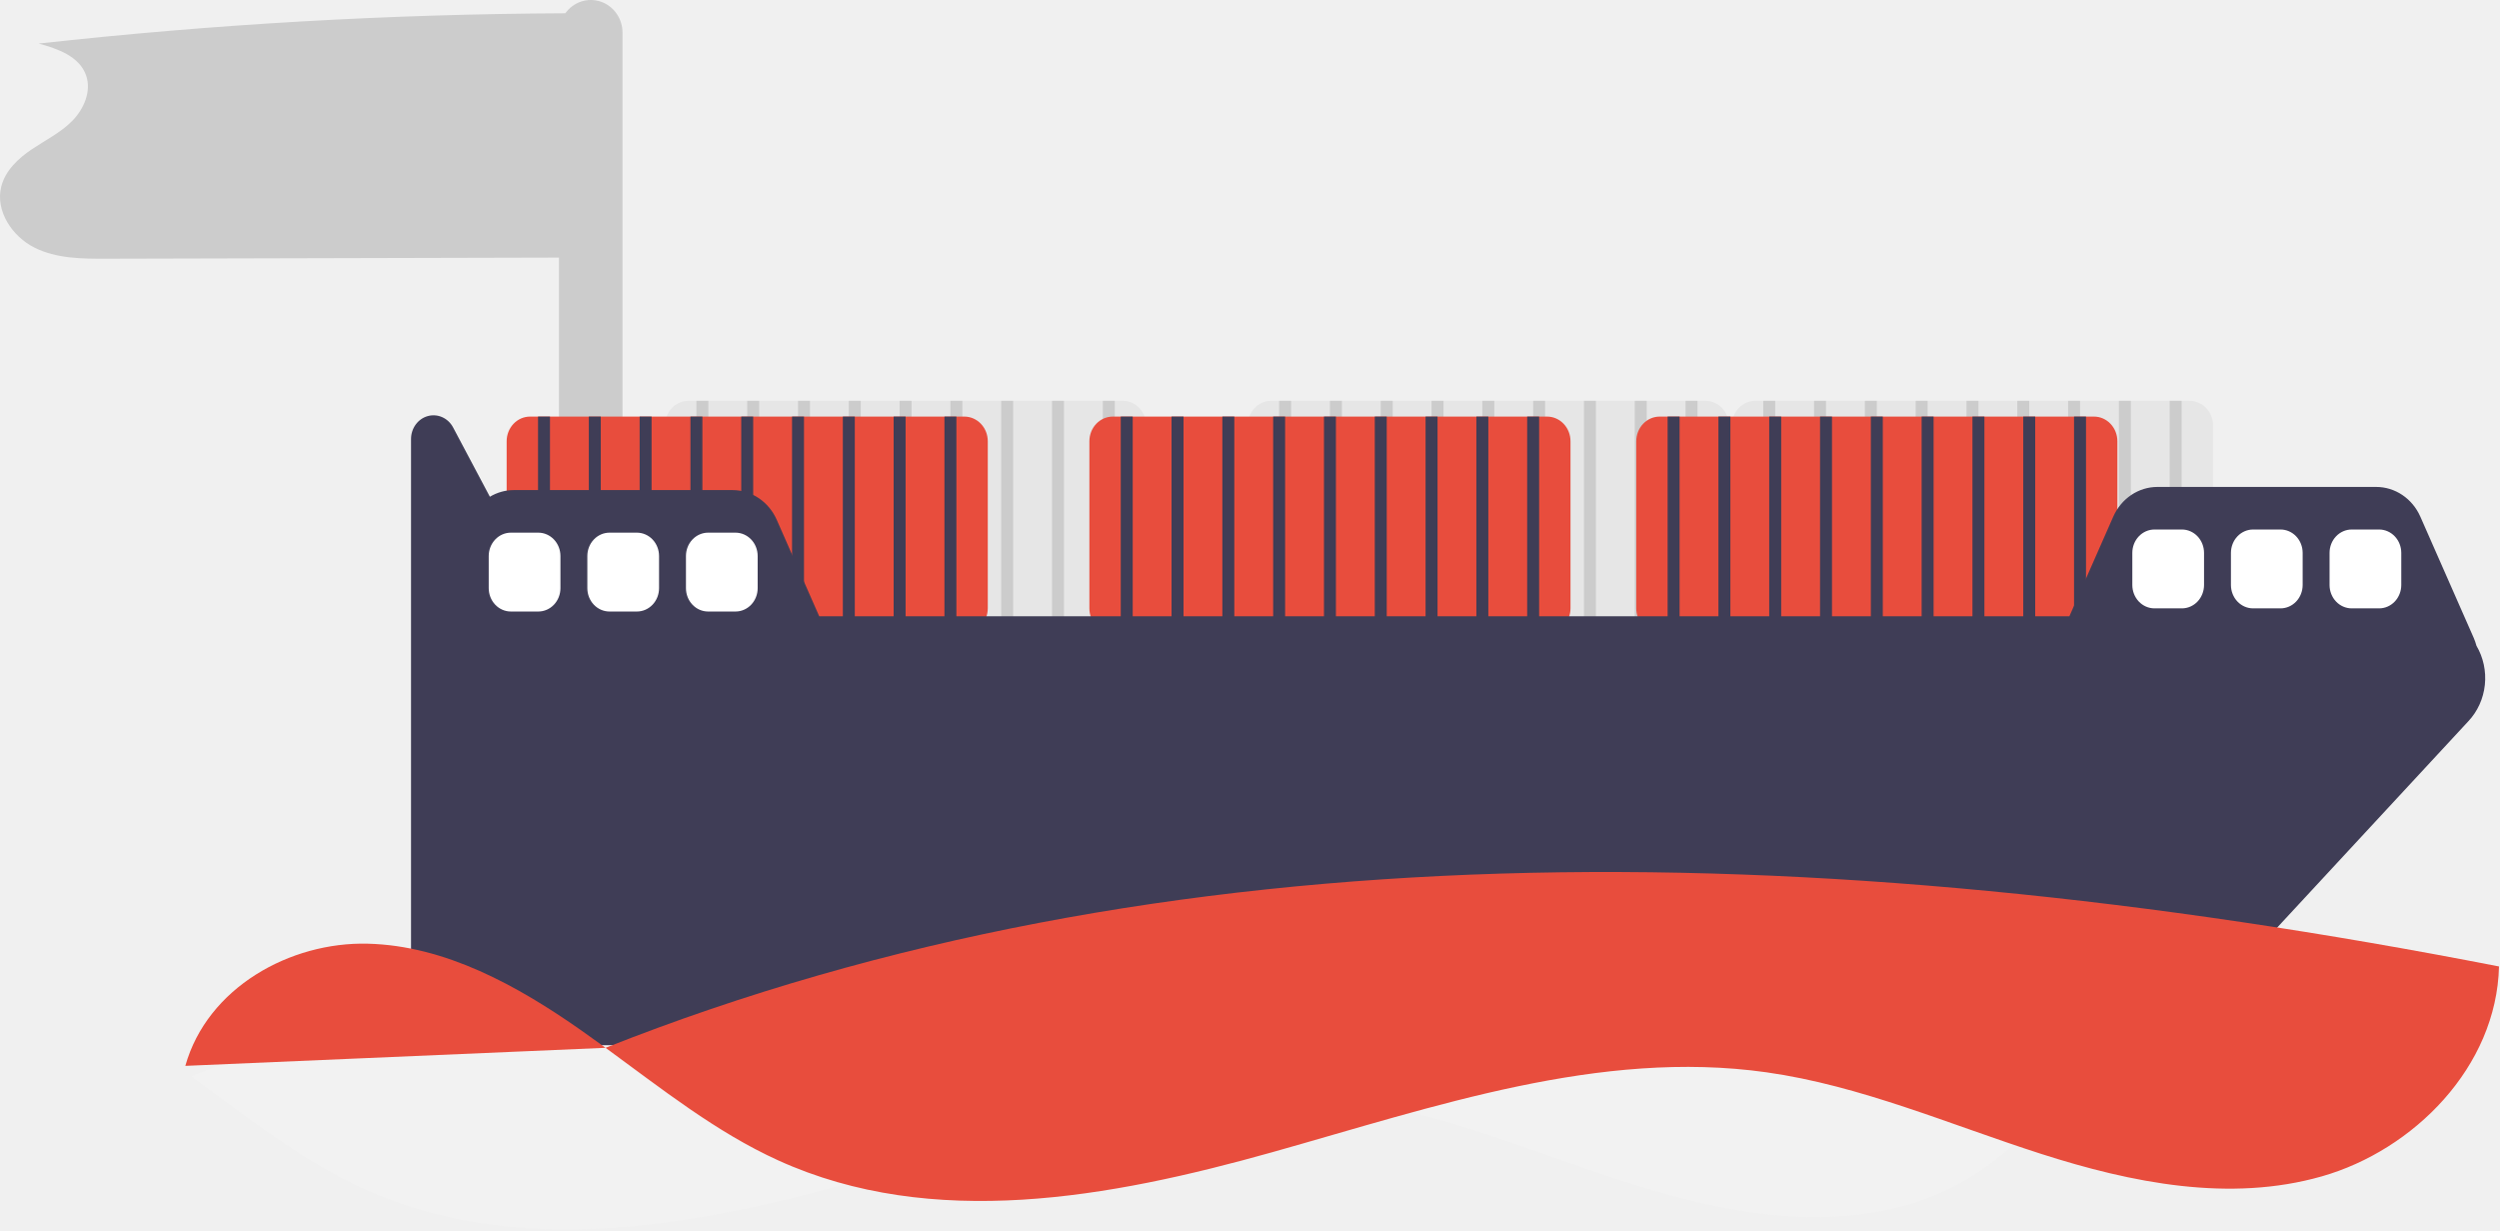
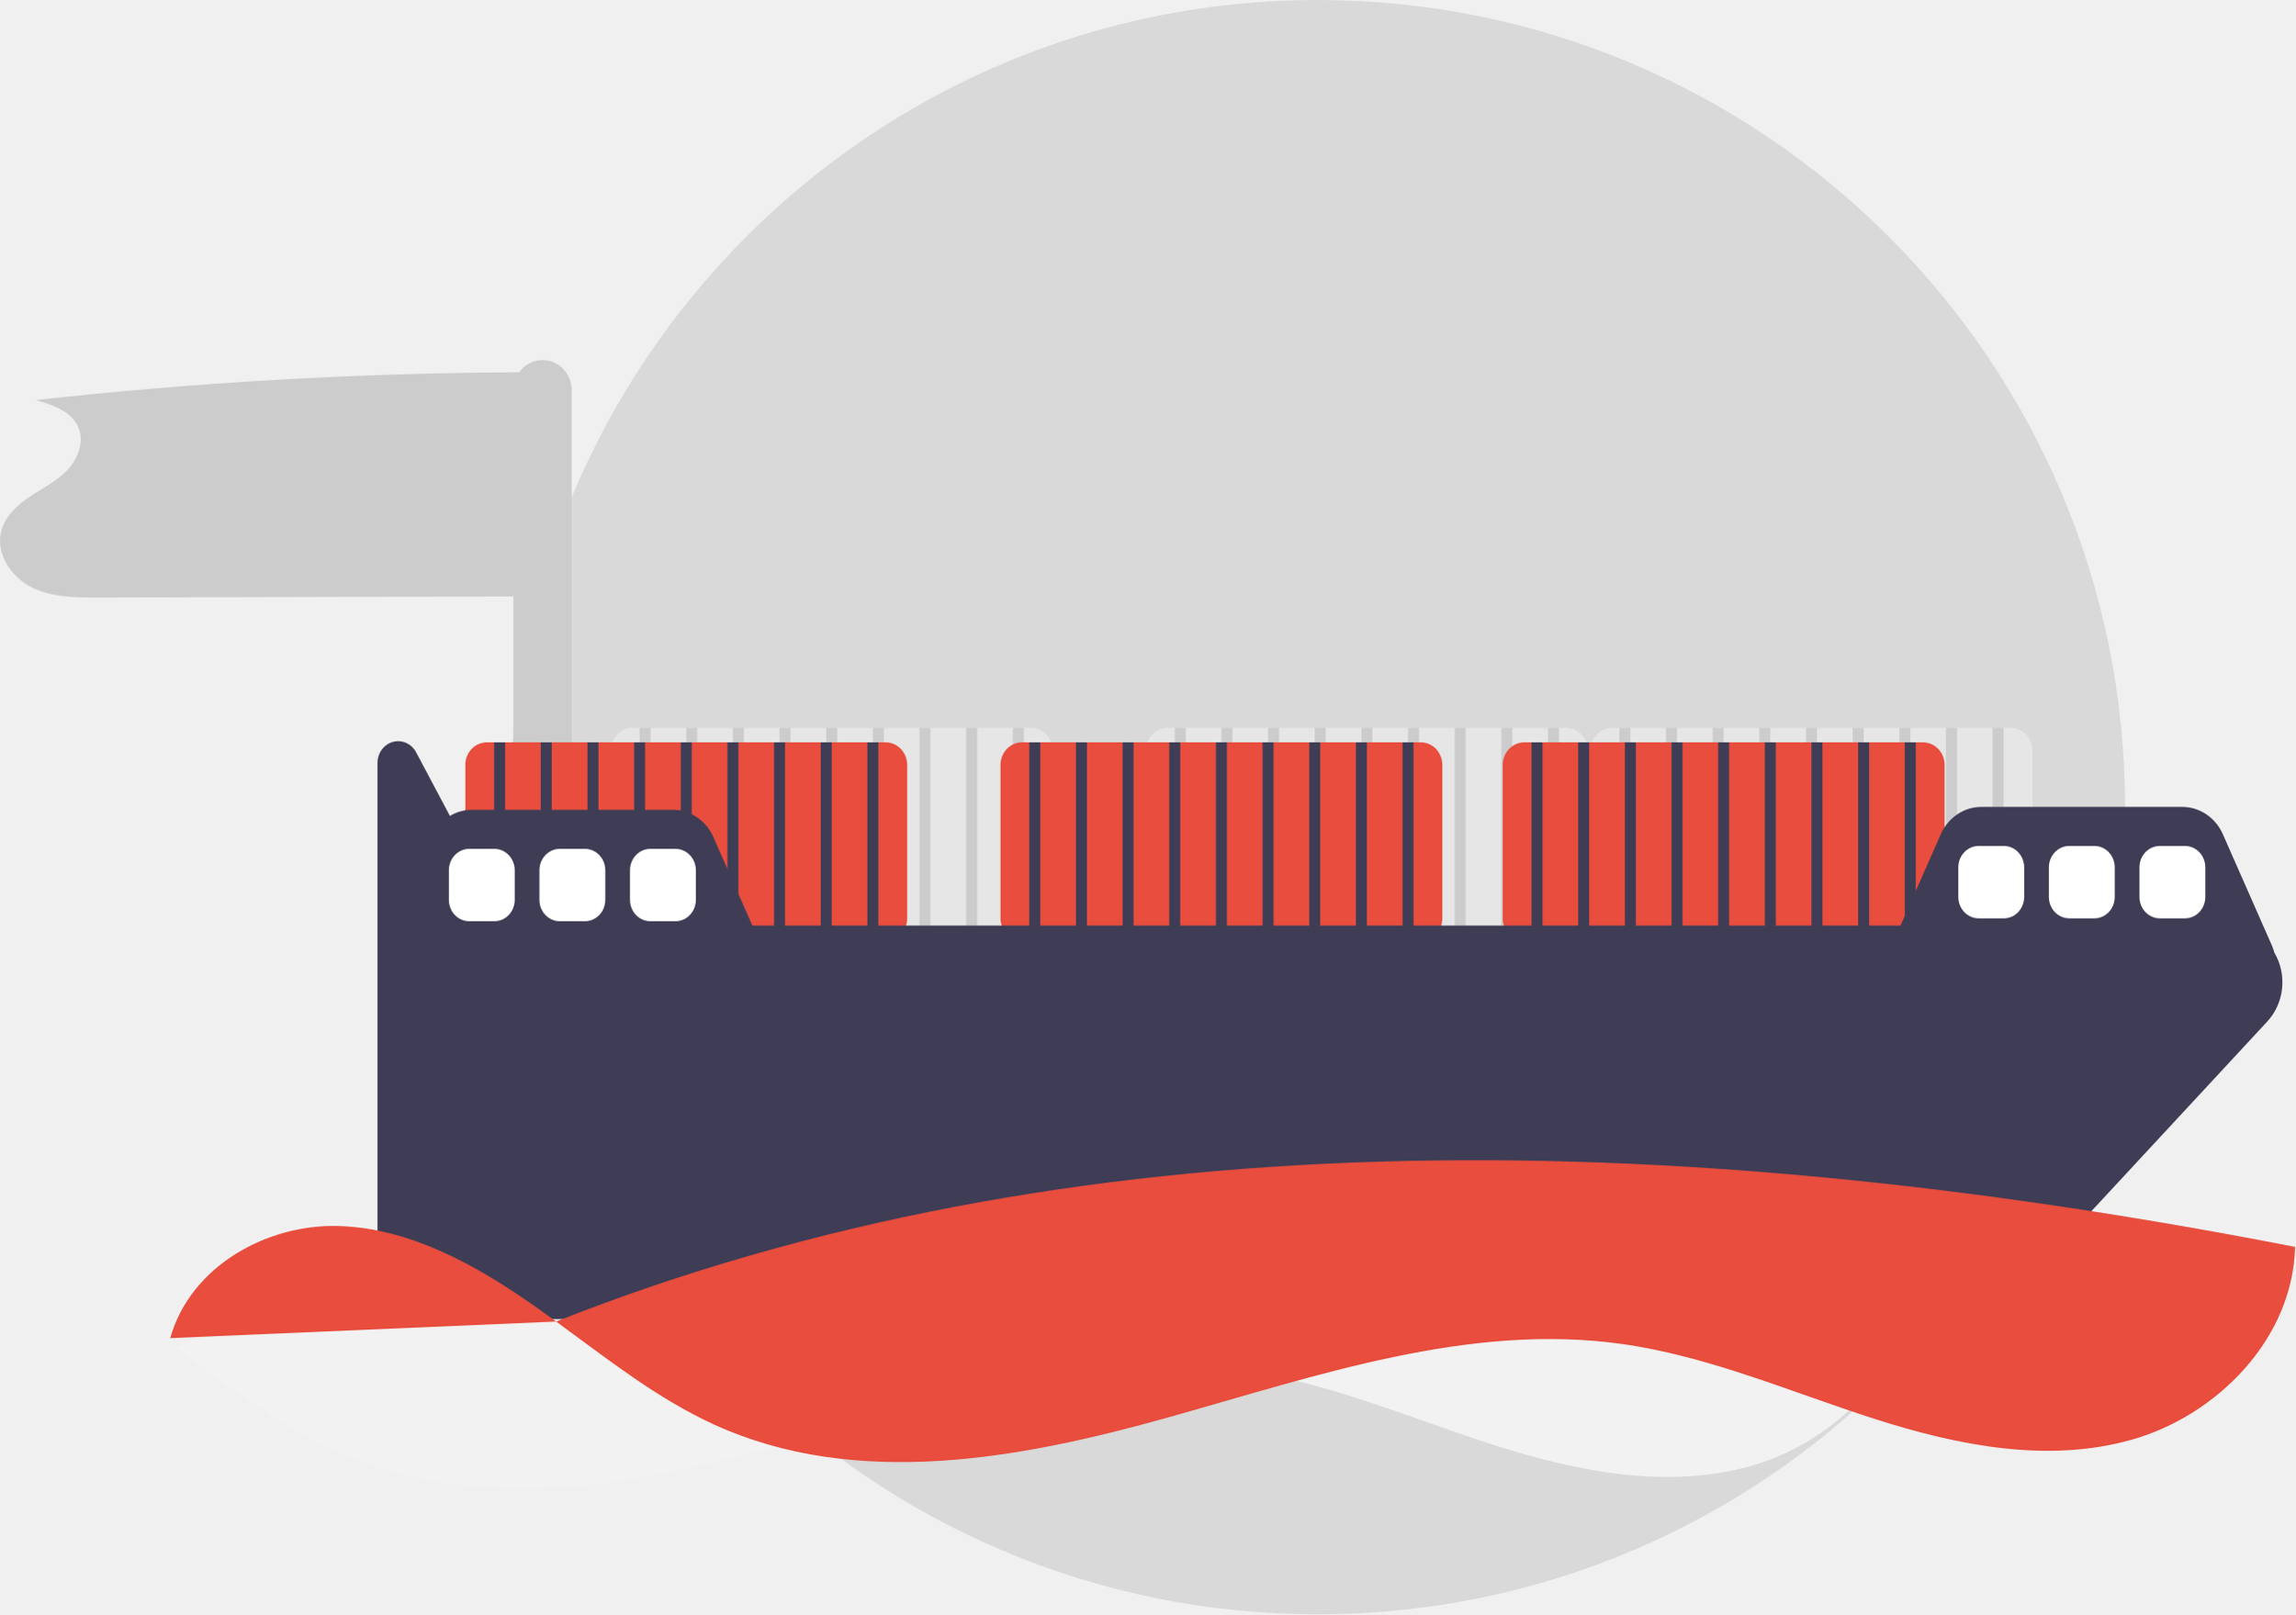
- <svg xmlns="http://www.w3.org/2000/svg" width="567" height="279" viewBox="0 0 567 279" fill="none">
-   <path d="M0.276 42.362C1.187 38.678 4.15 35.921 7.24 33.844C10.33 31.767 13.731 30.098 16.37 27.44C19.008 24.783 20.782 20.742 19.558 17.156C18.069 12.797 13.108 11.056 8.771 9.88C48.463 5.483 88.348 3.19 128.269 3.011C129.168 1.754 130.43 0.822 131.874 0.349C133.318 -0.125 134.87 -0.116 136.309 0.374C137.747 0.864 138.999 1.81 139.885 3.077C140.771 4.343 141.246 5.866 141.241 7.428V139.641H126.826V58.425C92.585 58.51 58.344 58.596 24.103 58.681C18.559 58.695 12.791 58.659 7.807 56.157C2.822 53.655 -1.093 47.898 0.276 42.362Z" fill="#CCCCCC" />
-   <path d="M184.719 187.583C167.154 187.139 148.324 197.523 143.326 215.293L238.673 211.198C236.87 209.883 235.059 208.585 233.239 207.303C218.61 197.037 202.284 188.026 184.719 187.583Z" fill="#F2F2F2" />
-   <path d="M43.401 244.104C56.08 253.351 68.454 263.219 82.582 269.638C117.564 285.533 157.835 278.12 194.643 267.789C231.452 257.458 269.025 244.332 306.778 249.657C328.186 252.676 348.397 261.512 369.061 268.142C389.724 274.771 411.958 279.211 432.806 273.259C453.654 267.306 472.459 248.432 473.004 225.653C315.612 194.951 169.691 194.039 43.401 244.104Z" fill="#F2F2F2" />
-   <path d="M254.751 90.908H156.193C154.787 90.909 153.439 91.499 152.444 92.547C151.45 93.596 150.891 95.019 150.89 96.502V134.386C150.891 135.87 151.45 137.292 152.444 138.341C153.439 139.39 154.787 139.979 156.193 139.98H254.751C256.157 139.979 257.505 139.39 258.499 138.341C259.493 137.292 260.052 135.87 260.053 134.386V96.502C260.052 95.019 259.493 93.596 258.499 92.547C257.505 91.499 256.157 90.909 254.751 90.908Z" fill="#E6E6E6" />
-   <path d="M160.722 90.908H158.01V139.98H160.722V90.908Z" fill="#CCCCCC" />
-   <path d="M172.248 90.908H169.536V139.98H172.248V90.908Z" fill="#CCCCCC" />
-   <path d="M183.775 90.908H181.063V139.98H183.775V90.908Z" fill="#CCCCCC" />
-   <path d="M195.301 90.908H192.589V139.98H195.301V90.908Z" fill="#CCCCCC" />
-   <path d="M206.828 90.908H204.116V139.98H206.828V90.908Z" fill="#CCCCCC" />
-   <path d="M218.354 90.908H215.642V139.98H218.354V90.908Z" fill="#CCCCCC" />
-   <path d="M229.881 90.908H227.169V139.98H229.881V90.908Z" fill="#CCCCCC" />
-   <path d="M241.407 90.908H238.695V139.98H241.407V90.908Z" fill="#CCCCCC" />
-   <path d="M252.934 90.908H250.222V139.98H252.934V90.908Z" fill="#CCCCCC" />
-   <path d="M496.808 90.908H398.249C396.843 90.909 395.495 91.499 394.501 92.547C393.507 93.596 392.948 95.019 392.947 96.502V134.386C392.948 135.87 393.507 137.292 394.501 138.341C395.495 139.39 396.843 139.979 398.249 139.98H496.808C498.214 139.979 499.562 139.39 500.556 138.341C501.55 137.292 502.109 135.87 502.11 134.386V96.502C502.109 95.019 501.55 93.596 500.556 92.547C499.562 91.499 498.214 90.909 496.808 90.908Z" fill="#E6E6E6" />
-   <path d="M402.779 90.908H400.066V139.98H402.779V90.908Z" fill="#CCCCCC" />
-   <path d="M414.305 90.908H411.593V139.98H414.305V90.908Z" fill="#CCCCCC" />
-   <path d="M425.832 90.908H423.119V139.98H425.832V90.908Z" fill="#CCCCCC" />
-   <path d="M437.358 90.908H434.646V139.98H437.358V90.908Z" fill="#CCCCCC" />
-   <path d="M448.885 90.908H446.172V139.98H448.885V90.908Z" fill="#CCCCCC" />
-   <path d="M460.411 90.908H457.699V139.98H460.411V90.908Z" fill="#CCCCCC" />
-   <path d="M471.938 90.908H469.226V139.98H471.938V90.908Z" fill="#CCCCCC" />
-   <path d="M483.464 90.908H480.752V139.98H483.464V90.908Z" fill="#CCCCCC" />
-   <path d="M494.991 90.908H492.279V139.98H494.991V90.908Z" fill="#CCCCCC" />
-   <path d="M386.967 90.908H288.408C287.003 90.909 285.654 91.499 284.66 92.547C283.666 93.596 283.107 95.019 283.106 96.502V134.386C283.107 135.87 283.666 137.292 284.66 138.341C285.654 139.39 287.002 139.979 288.408 139.98H386.967C388.373 139.979 389.721 139.39 390.715 138.341C391.709 137.292 392.268 135.87 392.269 134.386V96.502C392.268 95.019 391.709 93.596 390.715 92.547C389.721 91.499 388.373 90.909 386.967 90.908Z" fill="#E6E6E6" />
-   <path d="M292.938 90.908H290.226V139.98H292.938V90.908Z" fill="#CCCCCC" />
-   <path d="M304.464 90.908H301.752V139.98H304.464V90.908Z" fill="#CCCCCC" />
-   <path d="M315.991 90.908H313.279V139.98H315.991V90.908Z" fill="#CCCCCC" />
-   <path d="M327.517 90.908H324.805V139.98H327.517V90.908Z" fill="#CCCCCC" />
-   <path d="M339.044 90.908H336.332V139.98H339.044V90.908Z" fill="#CCCCCC" />
-   <path d="M350.57 90.908H347.858V139.98H350.57V90.908Z" fill="#CCCCCC" />
-   <path d="M362.097 90.908H359.385V139.98H362.097V90.908Z" fill="#CCCCCC" />
-   <path d="M373.623 90.908H370.911V139.98H373.623V90.908Z" fill="#CCCCCC" />
-   <path d="M385.15 90.908H382.438V139.98H385.15V90.908Z" fill="#CCCCCC" />
-   <path d="M475.111 94.485H376.552C375.146 94.486 373.798 95.075 372.804 96.124C371.81 97.173 371.251 98.595 371.25 100.079V137.963C371.251 139.446 371.81 140.869 372.804 141.917C373.798 142.966 375.146 143.556 376.552 143.557H475.111C476.517 143.556 477.865 142.966 478.859 141.917C479.853 140.869 480.412 139.446 480.413 137.963V100.079C480.412 98.595 479.853 97.173 478.859 96.124C477.865 95.075 476.517 94.486 475.111 94.485Z" fill="#E84D3D" />
-   <path d="M381.082 94.485H378.369V143.557H381.082V94.485Z" fill="#3F3D56" />
-   <path d="M392.608 94.485H389.896V143.557H392.608V94.485Z" fill="#3F3D56" />
-   <path d="M404.135 94.485H401.422V143.557H404.135V94.485Z" fill="#3F3D56" />
-   <path d="M415.661 94.485H412.949V143.557H415.661V94.485Z" fill="#3F3D56" />
-   <path d="M427.188 94.485H424.476V143.557H427.188V94.485Z" fill="#3F3D56" />
-   <path d="M438.714 94.485H436.002V143.557H438.714V94.485Z" fill="#3F3D56" />
-   <path d="M450.241 94.485H447.529V143.557H450.241V94.485Z" fill="#3F3D56" />
-   <path d="M461.767 94.485H459.055V143.557H461.767V94.485Z" fill="#3F3D56" />
-   <path d="M473.294 94.485H470.582V143.557H473.294V94.485Z" fill="#3F3D56" />
-   <path d="M351.031 94.485H252.473C251.067 94.486 249.719 95.075 248.725 96.124C247.73 97.173 247.172 98.595 247.171 100.079V137.963C247.172 139.446 247.73 140.869 248.725 141.917C249.719 142.966 251.067 143.556 252.473 143.557H351.031C352.437 143.556 353.785 142.966 354.779 141.917C355.774 140.869 356.333 139.446 356.333 137.963V100.079C356.333 98.595 355.774 97.173 354.779 96.124C353.785 95.075 352.437 94.486 351.031 94.485Z" fill="#E84D3D" />
-   <path d="M257.002 94.485H254.29V143.557H257.002V94.485Z" fill="#3F3D56" />
-   <path d="M268.529 94.485H265.817V143.557H268.529V94.485Z" fill="#3F3D56" />
-   <path d="M280.055 94.485H277.343V143.557H280.055V94.485Z" fill="#3F3D56" />
-   <path d="M291.582 94.485H288.87V143.557H291.582V94.485Z" fill="#3F3D56" />
-   <path d="M303.108 94.485H300.396V143.557H303.108V94.485Z" fill="#3F3D56" />
-   <path d="M314.635 94.485H311.923V143.557H314.635V94.485Z" fill="#3F3D56" />
-   <path d="M326.161 94.485H323.449V143.557H326.161V94.485Z" fill="#3F3D56" />
-   <path d="M337.688 94.485H334.976V143.557H337.688V94.485Z" fill="#3F3D56" />
-   <path d="M349.214 94.485H346.502V143.557H349.214V94.485Z" fill="#3F3D56" />
-   <path d="M218.815 94.485H120.257C118.851 94.486 117.503 95.075 116.509 96.124C115.515 97.173 114.956 98.595 114.955 100.079V137.963C114.956 139.446 115.515 140.869 116.509 141.917C117.503 142.966 118.851 143.556 120.257 143.557H218.815C220.221 143.556 221.569 142.966 222.564 141.917C223.558 140.869 224.117 139.446 224.118 137.963V100.079C224.117 98.595 223.558 97.173 222.564 96.124C221.569 95.075 220.221 94.486 218.815 94.485Z" fill="#E84D3D" />
-   <path d="M124.786 94.485H122.074V143.557H124.786V94.485Z" fill="#3F3D56" />
-   <path d="M136.313 94.485H133.601V143.557H136.313V94.485Z" fill="#3F3D56" />
-   <path d="M147.839 94.485H145.127V143.557H147.839V94.485Z" fill="#3F3D56" />
-   <path d="M159.366 94.485H156.654V143.557H159.366V94.485Z" fill="#3F3D56" />
-   <path d="M170.892 94.485H168.18V143.557H170.892V94.485Z" fill="#3F3D56" />
-   <path d="M182.419 94.485H179.707V143.557H182.419V94.485Z" fill="#3F3D56" />
-   <path d="M193.945 94.485H191.233V143.557H193.945V94.485Z" fill="#3F3D56" />
-   <path d="M205.472 94.485H202.76V143.557H205.472V94.485Z" fill="#3F3D56" />
-   <path d="M216.998 94.485H214.286V143.557H216.998V94.485Z" fill="#3F3D56" />
-   <path d="M561.883 146.454C561.72 145.836 561.509 145.232 561.254 144.649L549.154 117.183C548.266 115.168 546.851 113.462 545.075 112.267C543.299 111.072 541.237 110.437 539.131 110.437H489.499C487.392 110.437 485.33 111.072 483.554 112.267C481.778 113.462 480.363 115.168 479.475 117.183L469.526 139.766H185.871L176.237 117.898C175.35 115.883 173.935 114.178 172.159 112.982C170.383 111.787 168.32 111.152 166.214 111.152H116.582C114.677 111.153 112.805 111.674 111.147 112.665L102.802 96.943C102.251 95.905 101.39 95.089 100.352 94.623C99.314 94.157 98.159 94.067 97.068 94.368C95.977 94.668 95.011 95.342 94.321 96.283C93.632 97.225 93.258 98.381 93.258 99.571V223.044C93.258 224.883 93.601 226.705 94.269 228.404C94.936 230.104 95.914 231.648 97.147 232.949C98.38 234.25 99.844 235.282 101.454 235.986C103.065 236.69 104.792 237.052 106.536 237.052H486.353C488.121 237.052 489.872 236.679 491.502 235.956C493.132 235.232 494.609 234.172 495.846 232.838L560.054 163.568C562.14 161.349 563.456 158.452 563.787 155.346C564.119 152.241 563.448 149.108 561.883 146.454Z" fill="#3F3D56" />
-   <path d="M495.058 137.977H488.822C487.491 137.976 486.216 137.417 485.275 136.425C484.334 135.432 483.805 134.087 483.803 132.683V125.388C483.805 123.985 484.334 122.639 485.275 121.646C486.216 120.654 487.491 120.095 488.822 120.094H495.058C496.388 120.095 497.664 120.654 498.604 121.646C499.545 122.639 500.074 123.985 500.076 125.388V132.683C500.074 134.087 499.545 135.432 498.604 136.425C497.664 137.417 496.388 137.976 495.058 137.977Z" fill="white" />
-   <path d="M517.433 137.977H511.197C509.866 137.976 508.59 137.417 507.65 136.425C506.709 135.432 506.18 134.087 506.178 132.683V125.388C506.18 123.985 506.709 122.639 507.65 121.646C508.59 120.654 509.866 120.095 511.197 120.094H517.433C518.763 120.095 520.039 120.654 520.979 121.646C521.92 122.639 522.449 123.985 522.451 125.388V132.683C522.449 134.087 521.92 135.432 520.979 136.425C520.039 137.417 518.763 137.976 517.433 137.977Z" fill="white" />
-   <path d="M539.808 137.977H533.572C532.241 137.976 530.965 137.417 530.025 136.425C529.084 135.432 528.555 134.087 528.553 132.683V125.388C528.555 123.985 529.084 122.639 530.025 121.646C530.965 120.654 532.241 120.095 533.572 120.094H539.808C541.138 120.095 542.414 120.654 543.354 121.646C544.295 122.639 544.824 123.985 544.826 125.388V132.683C544.824 134.087 544.295 135.432 543.354 136.425C542.414 137.417 541.138 137.976 539.808 137.977Z" fill="white" />
-   <path d="M122.141 138.693H115.905C114.575 138.691 113.299 138.133 112.358 137.14C111.417 136.148 110.888 134.802 110.887 133.398V126.104C110.888 124.7 111.417 123.354 112.358 122.362C113.299 121.369 114.575 120.811 115.905 120.809H122.141C123.471 120.811 124.747 121.369 125.688 122.362C126.629 123.354 127.158 124.7 127.159 126.104V133.398C127.158 134.802 126.629 136.148 125.688 137.14C124.747 138.133 123.471 138.691 122.141 138.693Z" fill="white" />
-   <path d="M144.516 138.693H138.28C136.949 138.691 135.674 138.133 134.733 137.14C133.792 136.148 133.263 134.802 133.262 133.398V126.104C133.263 124.7 133.792 123.354 134.733 122.362C135.674 121.369 136.949 120.811 138.28 120.809H144.516C145.846 120.811 147.122 121.369 148.063 122.362C149.004 123.354 149.533 124.7 149.534 126.104V133.398C149.533 134.802 149.004 136.148 148.063 137.14C147.122 138.133 145.846 138.691 144.516 138.693Z" fill="white" />
-   <path d="M166.891 138.693H160.655C159.324 138.691 158.049 138.133 157.108 137.14C156.167 136.148 155.638 134.802 155.637 133.398V126.104C155.638 124.7 156.167 123.354 157.108 122.362C158.049 121.369 159.324 120.811 160.655 120.809H166.891C168.221 120.811 169.497 121.369 170.438 122.362C171.379 123.354 171.908 124.7 171.909 126.104V133.398C171.908 134.802 171.379 136.148 170.438 137.14C169.497 138.133 168.221 138.691 166.891 138.693Z" fill="white" />
-   <path d="M83.442 214.029C65.877 213.585 47.047 223.968 42.049 241.739L137.397 237.644C135.593 236.329 133.782 235.03 131.963 233.748C117.333 223.483 101.007 214.472 83.442 214.029Z" fill="#E84D3D" />
-   <path d="M137.397 237.644C150.076 246.891 162.45 256.759 176.578 263.178C211.56 279.073 251.831 271.66 288.639 261.329C325.447 250.998 363.021 237.872 400.774 243.197C422.182 246.216 442.392 255.053 463.056 261.682C483.72 268.312 505.953 272.751 526.802 266.799C547.65 260.847 566.455 241.972 567 219.193C409.607 188.491 263.687 187.579 137.397 237.644Z" fill="#E84D3D" />
+ <svg xmlns="http://www.w3.org/2000/svg" width="567" height="399" viewBox="0 0 567 399" fill="none">
+   <circle cx="325.5" cy="199.5" r="199.5" fill="#D9D9D9" />
+   <path d="M0.276 131.362C1.187 127.677 4.15 124.921 7.24 122.844C10.33 120.767 13.731 119.098 16.37 116.44C19.008 113.783 20.782 109.742 19.558 106.156C18.069 101.797 13.108 100.055 8.771 98.88C48.463 94.483 88.348 92.19 128.269 92.011C129.168 90.754 130.43 89.822 131.874 89.349C133.318 88.875 134.87 88.884 136.309 89.374C137.747 89.864 138.999 90.81 139.885 92.077C140.771 93.343 141.246 94.866 141.241 96.428V228.641H126.826V147.425C92.585 147.51 58.344 147.596 24.103 147.681C18.559 147.695 12.791 147.659 7.807 145.157C2.822 142.655 -1.093 136.898 0.276 131.362Z" fill="#CCCCCC" />
+   <path d="M184.719 276.583C167.154 276.139 148.324 286.523 143.326 304.293L238.673 300.198C236.87 298.883 235.059 297.585 233.239 296.303C218.61 286.037 202.284 277.026 184.719 276.583Z" fill="#F2F2F2" />
+   <path d="M43.401 333.104C56.08 342.351 68.454 352.219 82.582 358.638C117.564 374.533 157.835 367.12 194.643 356.789C231.452 346.458 269.025 333.332 306.778 338.657C328.186 341.676 348.397 350.512 369.061 357.142C389.724 363.771 411.958 368.211 432.806 362.259C453.654 356.306 472.459 337.432 473.004 314.653C315.612 283.951 169.691 283.039 43.401 333.104Z" fill="#F2F2F2" />
+   <path d="M254.751 179.908H156.193C154.787 179.909 153.439 180.499 152.444 181.547C151.45 182.596 150.891 184.019 150.89 185.502V223.386C150.891 224.87 151.45 226.292 152.444 227.341C153.439 228.39 154.787 228.979 156.193 228.98H254.751C256.157 228.979 257.505 228.39 258.499 227.341C259.493 226.292 260.052 224.87 260.053 223.386V185.502C260.052 184.019 259.493 182.596 258.499 181.547C257.505 180.499 256.157 179.909 254.751 179.908V179.908Z" fill="#E6E6E6" />
+   <path d="M160.722 179.908H158.01V228.98H160.722V179.908Z" fill="#CCCCCC" />
+   <path d="M172.248 179.908H169.536V228.98H172.248V179.908Z" fill="#CCCCCC" />
+   <path d="M183.775 179.908H181.063V228.98H183.775V179.908Z" fill="#CCCCCC" />
+   <path d="M195.301 179.908H192.589V228.98H195.301V179.908Z" fill="#CCCCCC" />
+   <path d="M206.828 179.908H204.116V228.98H206.828V179.908Z" fill="#CCCCCC" />
+   <path d="M218.354 179.908H215.642V228.98H218.354V179.908Z" fill="#CCCCCC" />
+   <path d="M229.881 179.908H227.169V228.98H229.881V179.908Z" fill="#CCCCCC" />
+   <path d="M241.407 179.908H238.695V228.98H241.407V179.908Z" fill="#CCCCCC" />
+   <path d="M252.934 179.908H250.222V228.98H252.934V179.908Z" fill="#CCCCCC" />
+   <path d="M496.808 179.908H398.249C396.843 179.909 395.495 180.499 394.501 181.547C393.507 182.596 392.948 184.019 392.947 185.502V223.386C392.948 224.87 393.507 226.292 394.501 227.341C395.495 228.39 396.843 228.979 398.249 228.98H496.808C498.214 228.979 499.562 228.39 500.556 227.341C501.55 226.292 502.109 224.87 502.11 223.386V185.502C502.109 184.019 501.55 182.596 500.556 181.547C499.562 180.499 498.214 179.909 496.808 179.908V179.908Z" fill="#E6E6E6" />
+   <path d="M402.779 179.908H400.066V228.98H402.779V179.908Z" fill="#CCCCCC" />
+   <path d="M414.305 179.908H411.593V228.98H414.305V179.908Z" fill="#CCCCCC" />
+   <path d="M425.832 179.908H423.119V228.98H425.832V179.908Z" fill="#CCCCCC" />
+   <path d="M437.358 179.908H434.646V228.98H437.358V179.908Z" fill="#CCCCCC" />
+   <path d="M448.885 179.908H446.172V228.98H448.885V179.908Z" fill="#CCCCCC" />
+   <path d="M460.411 179.908H457.699V228.98H460.411V179.908Z" fill="#CCCCCC" />
+   <path d="M471.938 179.908H469.226V228.98H471.938V179.908Z" fill="#CCCCCC" />
+   <path d="M483.464 179.908H480.752V228.98H483.464V179.908Z" fill="#CCCCCC" />
+   <path d="M494.991 179.908H492.279V228.98H494.991V179.908Z" fill="#CCCCCC" />
+   <path d="M386.967 179.908H288.408C287.003 179.909 285.654 180.499 284.66 181.547C283.666 182.596 283.107 184.019 283.106 185.502V223.386C283.107 224.87 283.666 226.292 284.66 227.341C285.654 228.39 287.002 228.979 288.408 228.98H386.967C388.373 228.979 389.721 228.39 390.715 227.341C391.709 226.292 392.268 224.87 392.269 223.386V185.502C392.268 184.019 391.709 182.596 390.715 181.547C389.721 180.499 388.373 179.909 386.967 179.908V179.908Z" fill="#E6E6E6" />
+   <path d="M292.938 179.908H290.226V228.98H292.938V179.908Z" fill="#CCCCCC" />
+   <path d="M304.464 179.908H301.752V228.98H304.464V179.908Z" fill="#CCCCCC" />
+   <path d="M315.991 179.908H313.279V228.98H315.991V179.908Z" fill="#CCCCCC" />
+   <path d="M327.517 179.908H324.805V228.98H327.517V179.908Z" fill="#CCCCCC" />
+   <path d="M339.044 179.908H336.332V228.98H339.044V179.908Z" fill="#CCCCCC" />
+   <path d="M350.57 179.908H347.858V228.98H350.57V179.908Z" fill="#CCCCCC" />
+   <path d="M362.097 179.908H359.385V228.98H362.097V179.908Z" fill="#CCCCCC" />
+   <path d="M373.623 179.908H370.911V228.98H373.623V179.908Z" fill="#CCCCCC" />
+   <path d="M385.15 179.908H382.438V228.98H385.15V179.908Z" fill="#CCCCCC" />
+   <path d="M475.111 183.485H376.552C375.146 183.486 373.798 184.075 372.804 185.124C371.81 186.173 371.251 187.595 371.25 189.079V226.963C371.251 228.446 371.81 229.869 372.804 230.917C373.798 231.966 375.146 232.556 376.552 232.557H475.111C476.517 232.556 477.865 231.966 478.859 230.917C479.853 229.869 480.412 228.446 480.413 226.963V189.079C480.412 187.595 479.853 186.173 478.859 185.124C477.865 184.075 476.517 183.486 475.111 183.485Z" fill="#E84D3D" />
+   <path d="M381.082 183.485H378.369V232.557H381.082V183.485Z" fill="#3F3D56" />
+   <path d="M392.608 183.485H389.896V232.557H392.608V183.485Z" fill="#3F3D56" />
+   <path d="M404.135 183.485H401.423V232.557H404.135V183.485Z" fill="#3F3D56" />
+   <path d="M415.661 183.485H412.949V232.557H415.661V183.485Z" fill="#3F3D56" />
+   <path d="M427.188 183.485H424.476V232.557H427.188V183.485Z" fill="#3F3D56" />
+   <path d="M438.714 183.485H436.002V232.557H438.714V183.485Z" fill="#3F3D56" />
+   <path d="M450.241 183.485H447.528V232.557H450.241V183.485Z" fill="#3F3D56" />
+   <path d="M461.767 183.485H459.055V232.557H461.767V183.485Z" fill="#3F3D56" />
+   <path d="M473.294 183.485H470.582V232.557H473.294V183.485Z" fill="#3F3D56" />
+   <path d="M351.031 183.485H252.473C251.067 183.486 249.719 184.075 248.725 185.124C247.73 186.173 247.172 187.595 247.171 189.079V226.963C247.172 228.446 247.73 229.869 248.725 230.917C249.719 231.966 251.067 232.556 252.473 232.557H351.031C352.437 232.556 353.785 231.966 354.779 230.917C355.774 229.869 356.333 228.446 356.333 226.963V189.079C356.333 187.595 355.774 186.173 354.779 185.124C353.785 184.075 352.437 183.486 351.031 183.485Z" fill="#E84D3D" />
+   <path d="M257.002 183.485H254.29V232.557H257.002V183.485Z" fill="#3F3D56" />
+   <path d="M268.529 183.485H265.817V232.557H268.529V183.485Z" fill="#3F3D56" />
+   <path d="M280.055 183.485H277.343V232.557H280.055V183.485Z" fill="#3F3D56" />
+   <path d="M291.582 183.485H288.87V232.557H291.582V183.485Z" fill="#3F3D56" />
+   <path d="M303.108 183.485H300.396V232.557H303.108V183.485Z" fill="#3F3D56" />
+   <path d="M314.635 183.485H311.923V232.557H314.635V183.485Z" fill="#3F3D56" />
+   <path d="M326.161 183.485H323.449V232.557H326.161V183.485Z" fill="#3F3D56" />
+   <path d="M337.688 183.485H334.976V232.557H337.688V183.485Z" fill="#3F3D56" />
+   <path d="M349.214 183.485H346.502V232.557H349.214V183.485Z" fill="#3F3D56" />
+   <path d="M218.815 183.485H120.257C118.851 183.486 117.503 184.075 116.509 185.124C115.515 186.173 114.956 187.595 114.955 189.079V226.963C114.956 228.446 115.515 229.869 116.509 230.917C117.503 231.966 118.851 232.556 120.257 232.557H218.815C220.221 232.556 221.569 231.966 222.564 230.917C223.558 229.869 224.117 228.446 224.118 226.963V189.079C224.117 187.595 223.558 186.173 222.564 185.124C221.569 184.075 220.221 183.486 218.815 183.485V183.485Z" fill="#E84D3D" />
+   <path d="M124.786 183.485H122.074V232.557H124.786V183.485Z" fill="#3F3D56" />
+   <path d="M136.313 183.485H133.601V232.557H136.313V183.485Z" fill="#3F3D56" />
+   <path d="M147.839 183.485H145.127V232.557H147.839V183.485Z" fill="#3F3D56" />
+   <path d="M159.366 183.485H156.654V232.557H159.366V183.485Z" fill="#3F3D56" />
+   <path d="M170.892 183.485H168.18V232.557H170.892V183.485Z" fill="#3F3D56" />
+   <path d="M182.419 183.485H179.707V232.557H182.419V183.485Z" fill="#3F3D56" />
+   <path d="M193.945 183.485H191.233V232.557H193.945V183.485Z" fill="#3F3D56" />
+   <path d="M205.472 183.485H202.76V232.557H205.472V183.485Z" fill="#3F3D56" />
+   <path d="M216.998 183.485H214.286V232.557H216.998V183.485Z" fill="#3F3D56" />
+   <path d="M561.883 235.454C561.72 234.836 561.509 234.232 561.254 233.649L549.154 206.183C548.266 204.168 546.851 202.462 545.075 201.267C543.299 200.072 541.237 199.437 539.131 199.437H489.499C487.392 199.437 485.33 200.072 483.554 201.267C481.778 202.462 480.363 204.168 479.475 206.183L469.526 228.766H185.871L176.237 206.898C175.35 204.883 173.935 203.178 172.159 201.982C170.383 200.787 168.32 200.152 166.214 200.152H116.582C114.677 200.153 112.805 200.674 111.147 201.665L102.802 185.943C102.251 184.905 101.39 184.089 100.352 183.623C99.314 183.157 98.159 183.067 97.068 183.367C95.977 183.668 95.011 184.342 94.321 185.283C93.632 186.225 93.258 187.381 93.258 188.571V312.044C93.258 313.883 93.601 315.705 94.269 317.404C94.936 319.104 95.914 320.648 97.147 321.949C98.38 323.25 99.844 324.282 101.454 324.986C103.065 325.69 104.792 326.052 106.536 326.052H486.353C488.121 326.052 489.872 325.679 491.502 324.956C493.132 324.232 494.609 323.172 495.846 321.838L560.054 252.568C562.14 250.349 563.456 247.452 563.787 244.346C564.119 241.241 563.448 238.108 561.883 235.454V235.454Z" fill="#3F3D56" />
+   <path d="M495.058 226.977H488.822C487.491 226.976 486.216 226.417 485.275 225.425C484.334 224.432 483.805 223.087 483.803 221.683V214.388C483.805 212.985 484.334 211.639 485.275 210.646C486.216 209.654 487.491 209.095 488.822 209.094H495.058C496.388 209.095 497.664 209.654 498.604 210.646C499.545 211.639 500.074 212.985 500.076 214.388V221.683C500.074 223.087 499.545 224.432 498.604 225.425C497.664 226.417 496.388 226.976 495.058 226.977Z" fill="white" />
+   <path d="M517.433 226.977H511.197C509.866 226.976 508.59 226.417 507.65 225.425C506.709 224.432 506.18 223.087 506.178 221.683V214.388C506.18 212.985 506.709 211.639 507.65 210.646C508.59 209.654 509.866 209.095 511.197 209.094H517.433C518.763 209.095 520.039 209.654 520.979 210.646C521.92 211.639 522.449 212.985 522.451 214.388V221.683C522.449 223.087 521.92 224.432 520.979 225.425C520.039 226.417 518.763 226.976 517.433 226.977V226.977Z" fill="white" />
+   <path d="M539.808 226.977H533.572C532.241 226.976 530.965 226.417 530.025 225.425C529.084 224.432 528.555 223.087 528.553 221.683V214.388C528.555 212.985 529.084 211.639 530.025 210.646C530.965 209.654 532.241 209.095 533.572 209.094H539.808C541.138 209.095 542.414 209.654 543.354 210.646C544.295 211.639 544.824 212.985 544.826 214.388V221.683C544.824 223.087 544.295 224.432 543.354 225.425C542.414 226.417 541.138 226.976 539.808 226.977Z" fill="white" />
+   <path d="M122.141 227.693H115.905C114.575 227.691 113.299 227.133 112.358 226.14C111.417 225.148 110.888 223.802 110.887 222.398V215.104C110.888 213.7 111.417 212.354 112.358 211.362C113.299 210.369 114.575 209.811 115.905 209.809H122.141C123.471 209.811 124.747 210.369 125.688 211.362C126.629 212.354 127.158 213.7 127.159 215.104V222.398C127.158 223.802 126.629 225.148 125.688 226.14C124.747 227.133 123.471 227.691 122.141 227.693V227.693Z" fill="white" />
+   <path d="M144.516 227.693H138.28C136.949 227.691 135.674 227.133 134.733 226.14C133.792 225.148 133.263 223.802 133.262 222.398V215.104C133.263 213.7 133.792 212.354 134.733 211.362C135.674 210.369 136.949 209.811 138.28 209.809H144.516C145.846 209.811 147.122 210.369 148.063 211.362C149.004 212.354 149.533 213.7 149.534 215.104V222.398C149.533 223.802 149.004 225.148 148.063 226.14C147.122 227.133 145.846 227.691 144.516 227.693V227.693Z" fill="white" />
+   <path d="M166.891 227.693H160.655C159.324 227.691 158.049 227.133 157.108 226.14C156.167 225.148 155.638 223.802 155.637 222.398V215.104C155.638 213.7 156.167 212.354 157.108 211.362C158.049 210.369 159.324 209.811 160.655 209.809H166.891C168.221 209.811 169.497 210.369 170.438 211.362C171.379 212.354 171.908 213.7 171.909 215.104V222.398C171.908 223.802 171.379 225.148 170.438 226.14C169.497 227.133 168.221 227.691 166.891 227.693V227.693Z" fill="white" />
+   <path d="M83.442 303.029C65.877 302.585 47.047 312.968 42.049 330.739L137.397 326.644C135.593 325.329 133.782 324.03 131.963 322.748C117.333 312.483 101.007 303.472 83.442 303.029Z" fill="#E84D3D" />
+   <path d="M137.397 326.644C150.076 335.891 162.45 345.759 176.578 352.178C211.56 368.073 251.831 360.66 288.639 350.329C325.447 339.998 363.021 326.872 400.774 332.197C422.182 335.216 442.392 344.053 463.056 350.682C483.72 357.312 505.953 361.751 526.802 355.799C547.65 349.847 566.455 330.972 567 308.193C409.607 277.491 263.687 276.579 137.397 326.644Z" fill="#E84D3D" />
</svg>
